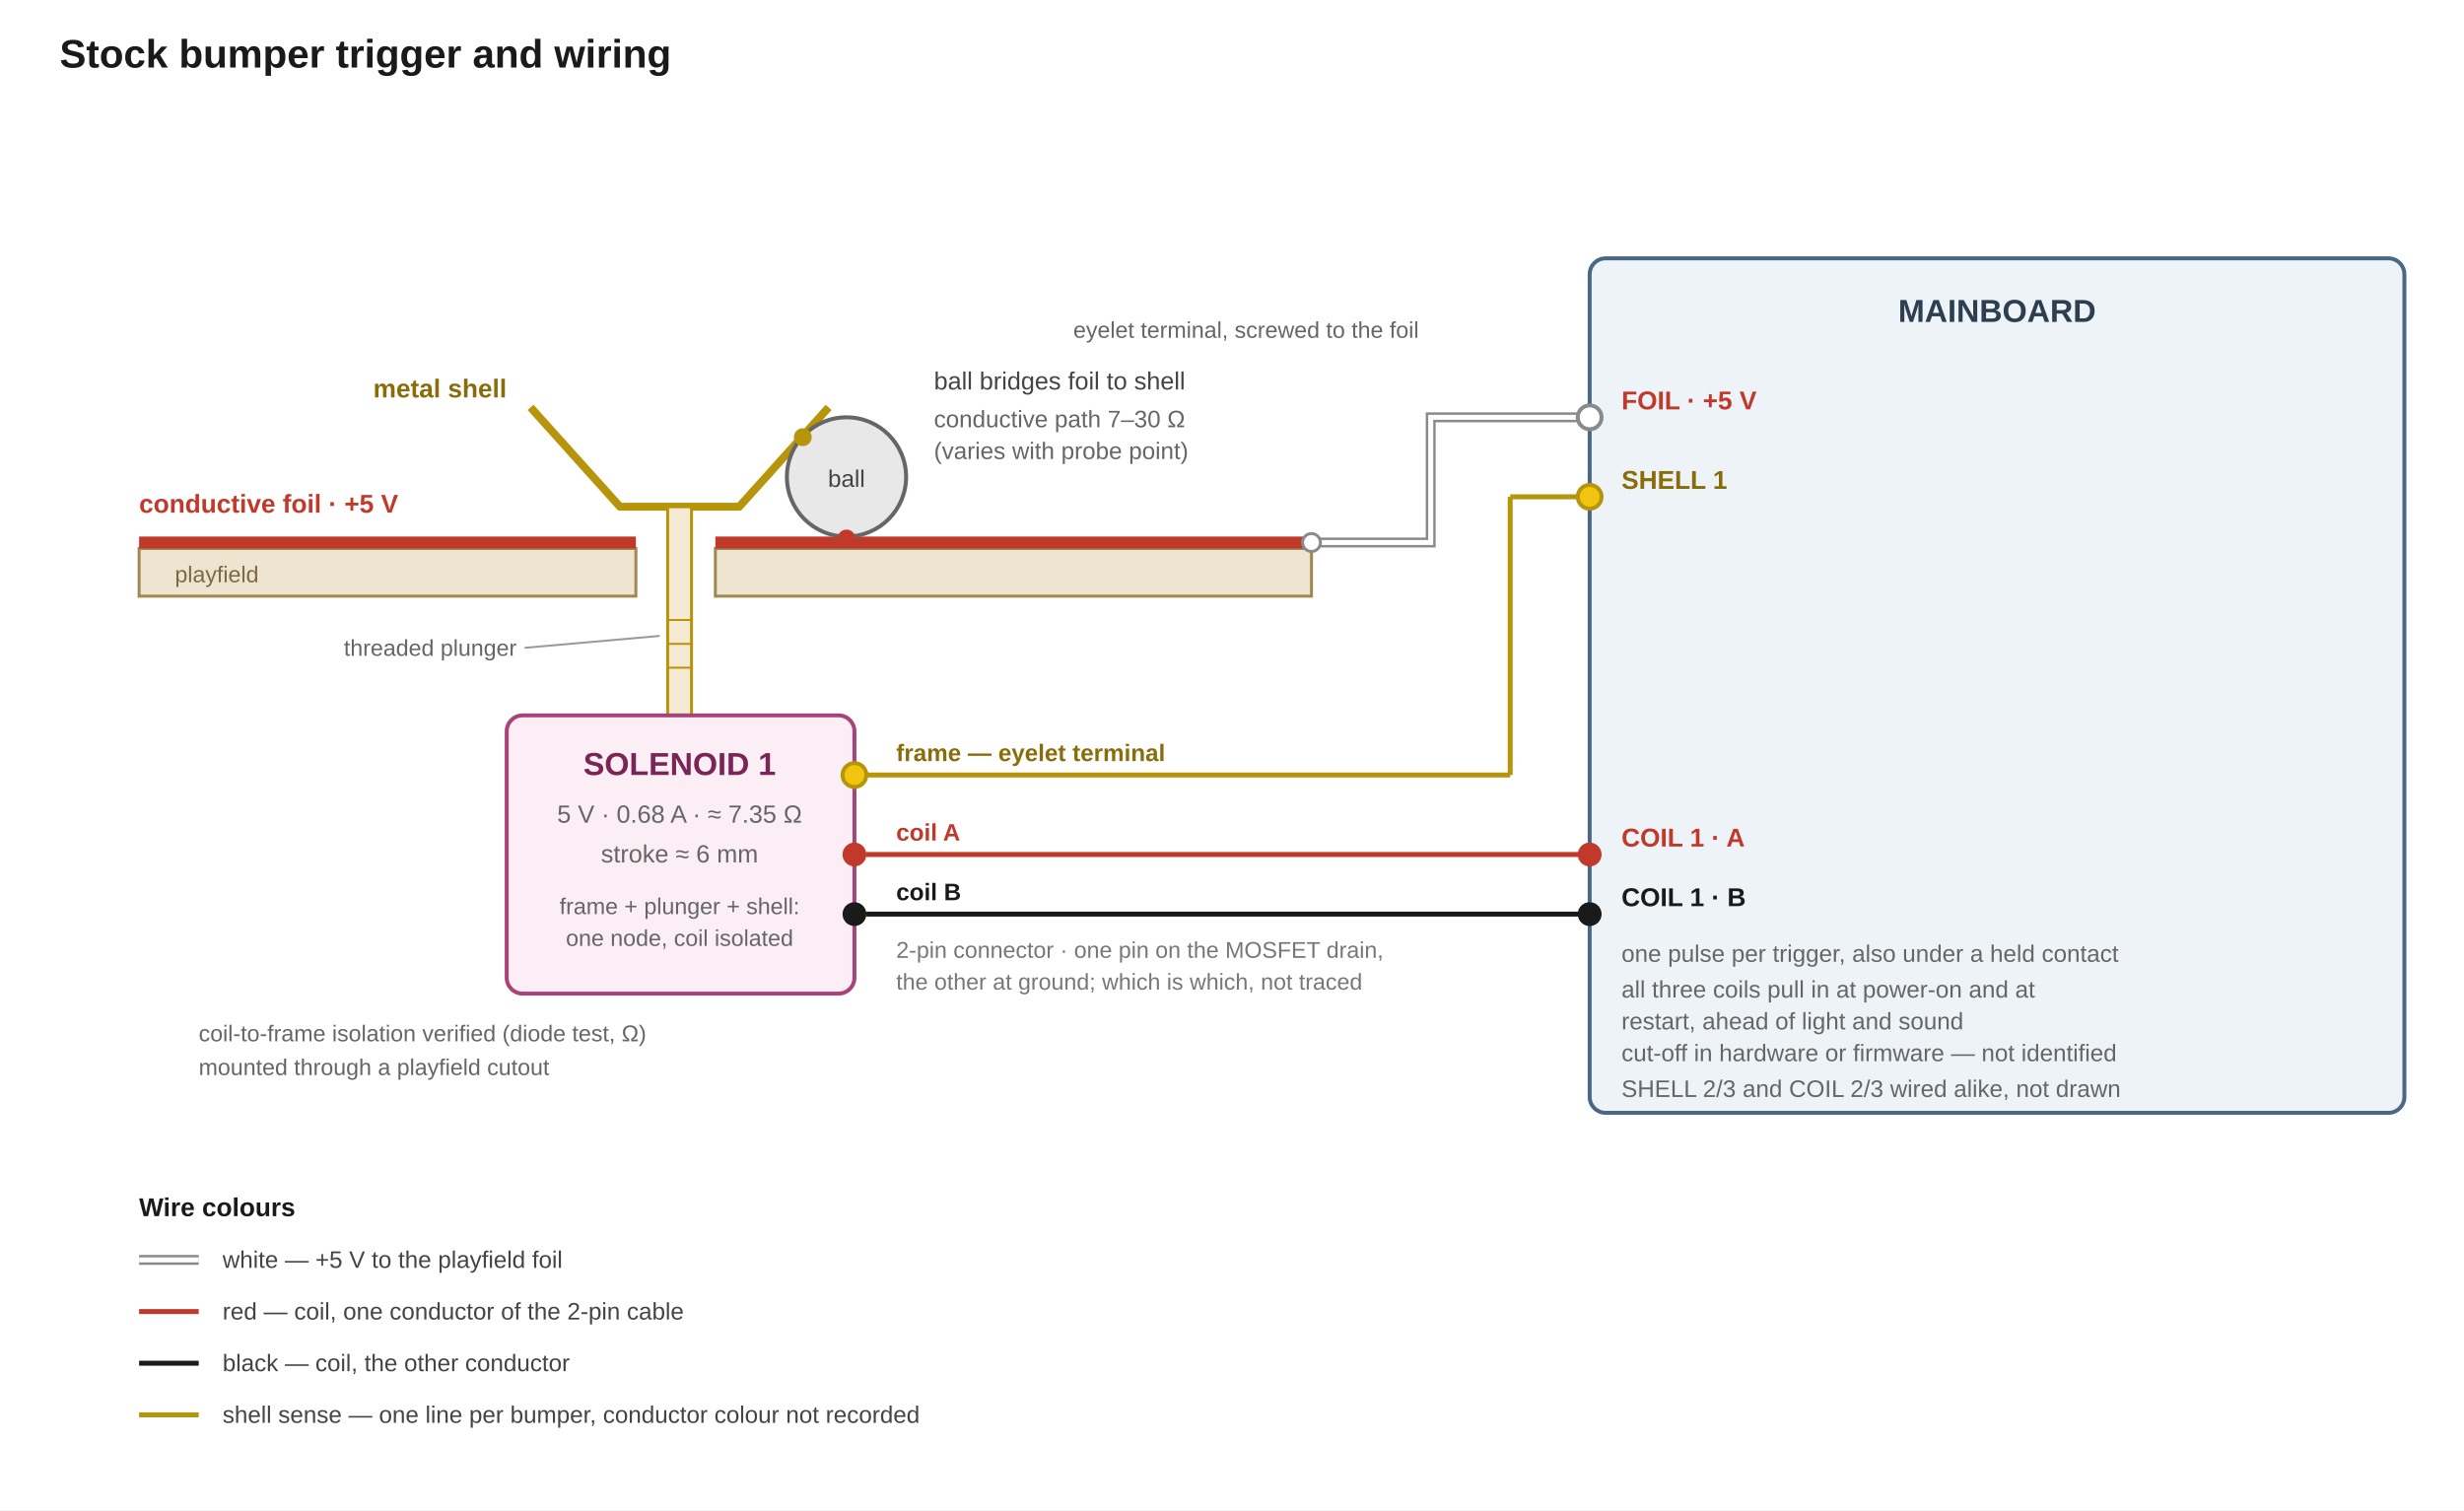
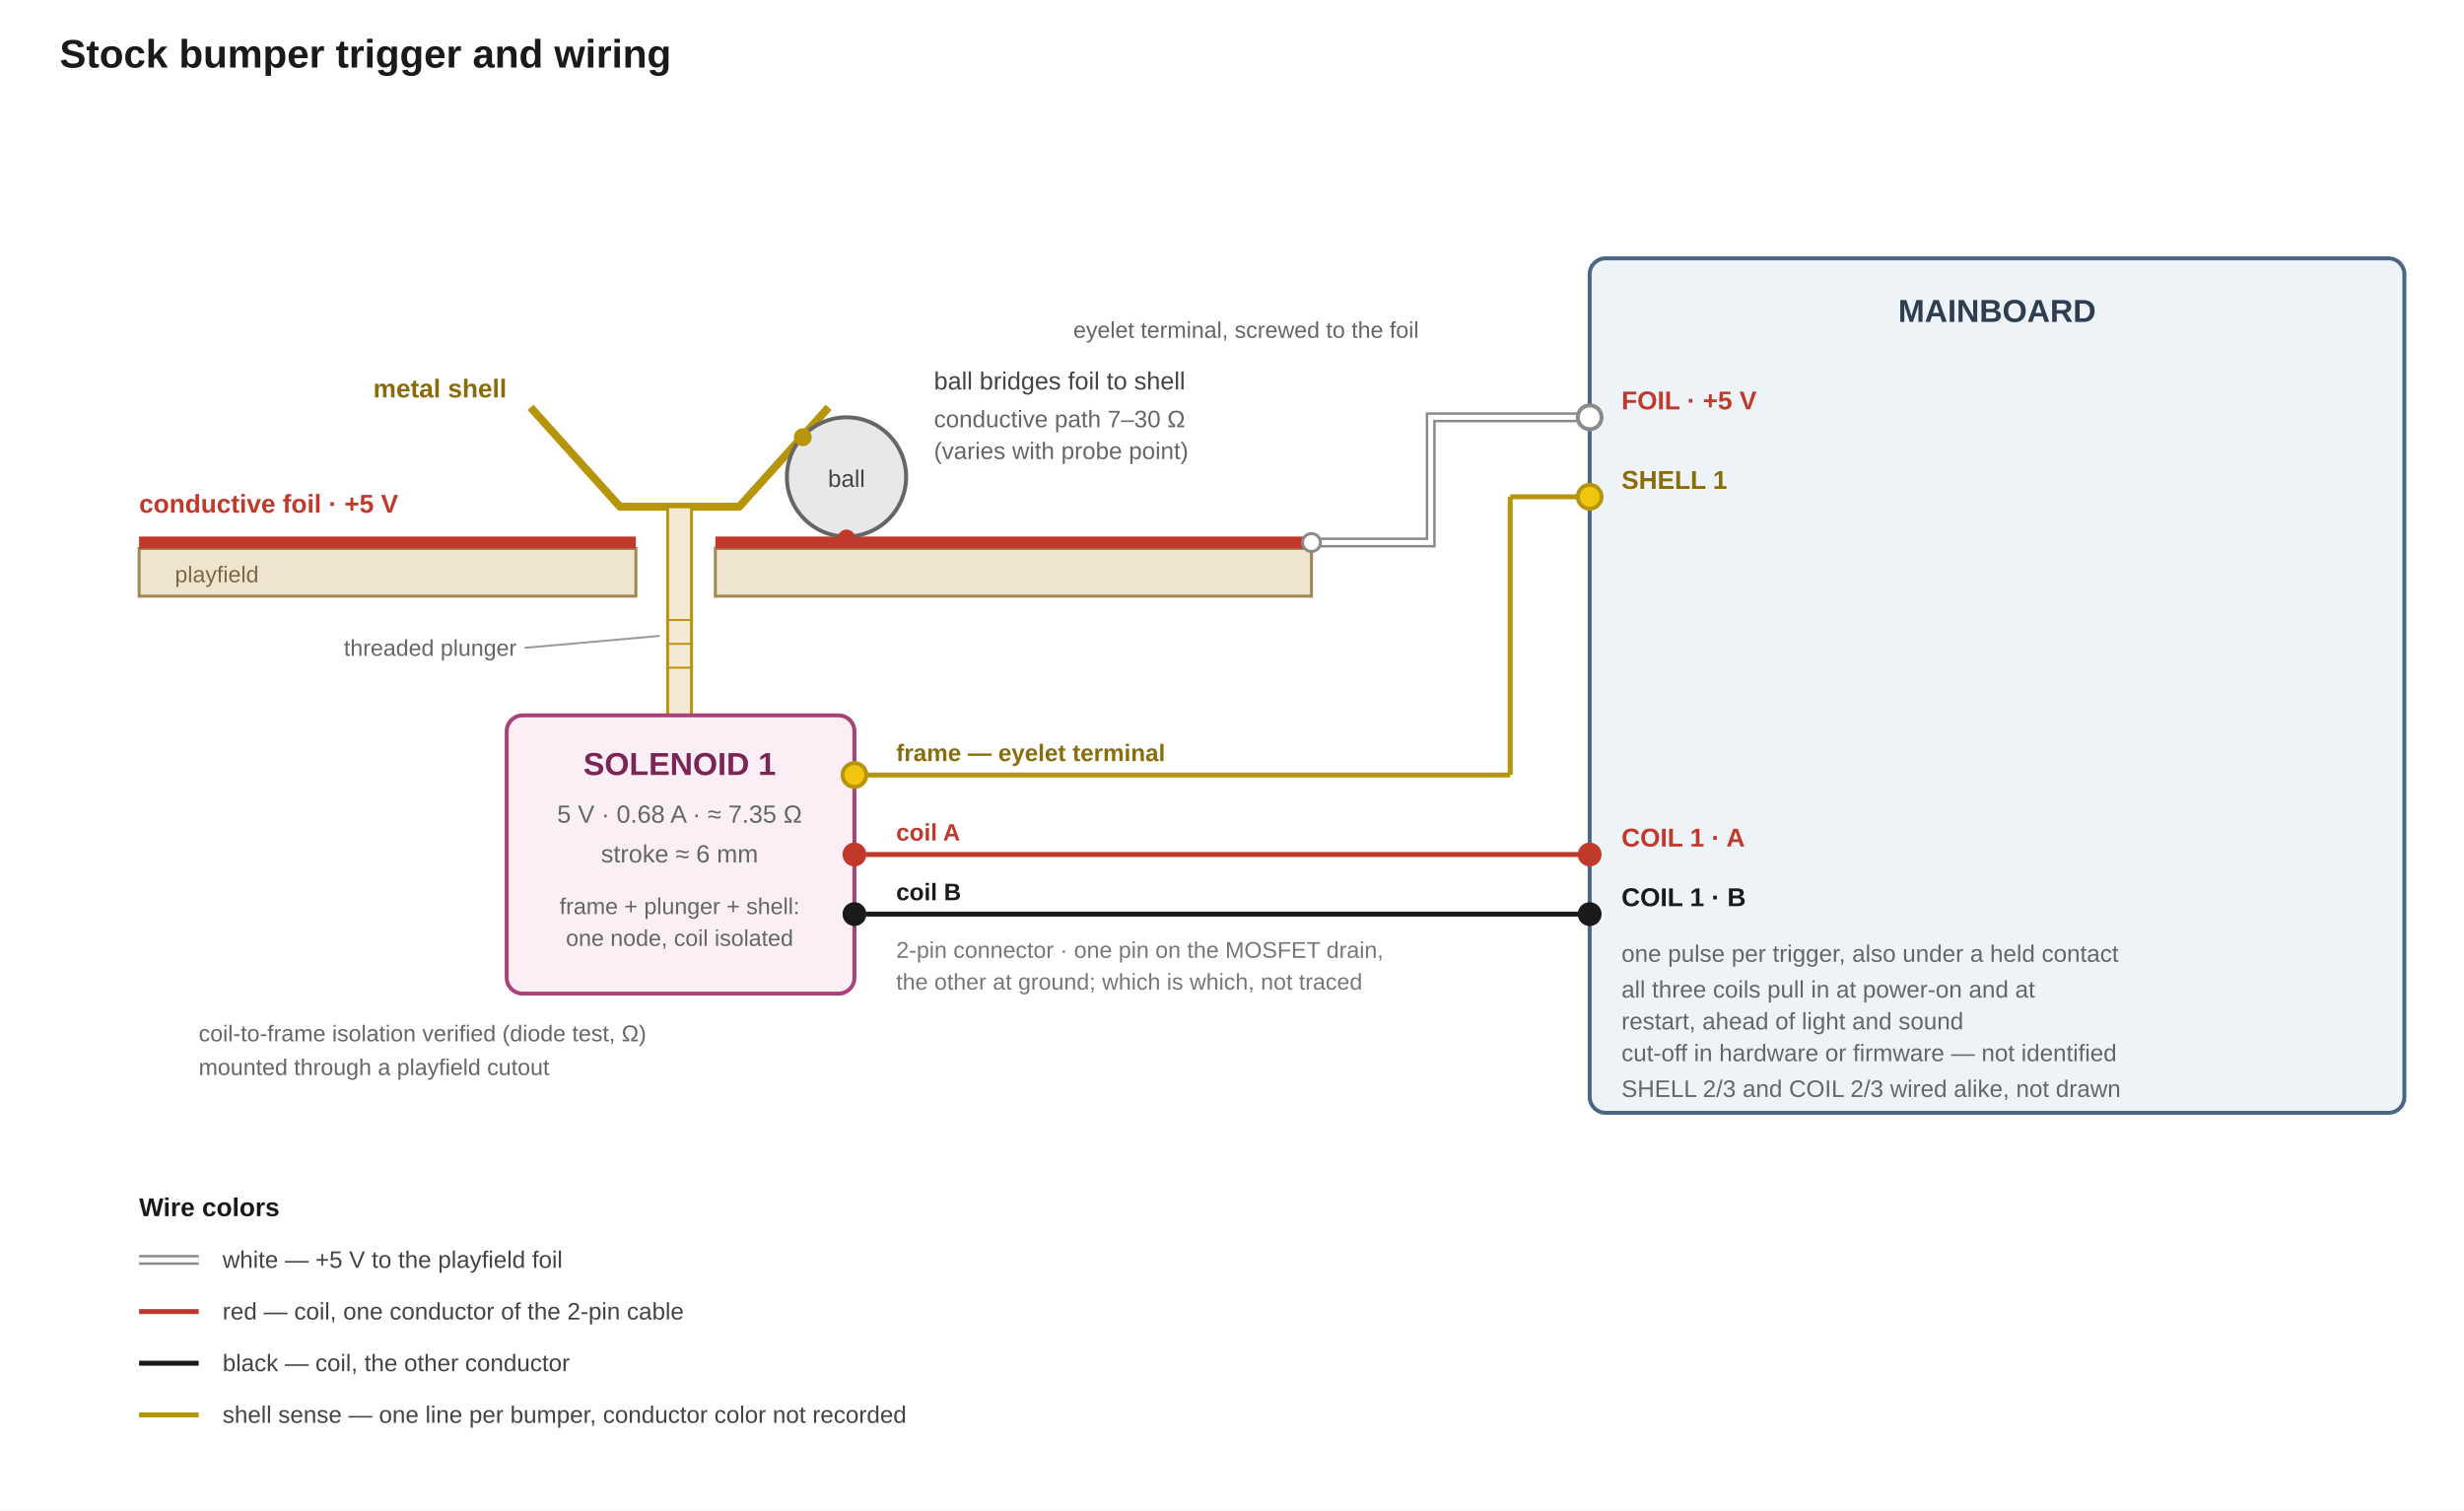
<svg xmlns="http://www.w3.org/2000/svg" viewBox="0 0 1240 760" font-family="Segoe UI, Arial, sans-serif">
  <rect x="0" y="0" width="1240" height="760" fill="#ffffff" />
  <text x="30" y="34" font-size="20" font-weight="700" fill="#1a1a1a">Stock bumper trigger and wiring</text>
  <rect x="70" y="276" width="250" height="24" fill="#efe4cf" stroke="#a08850" stroke-width="1.5" />
  <rect x="360" y="276" width="300" height="24" fill="#efe4cf" stroke="#a08850" stroke-width="1.5" />
  <text x="88" y="293" font-size="11.5" fill="#7a6a4a">playfield</text>
  <rect x="70" y="270" width="250" height="6" fill="#c0392b" />
  <rect x="360" y="270" width="300" height="6" fill="#c0392b" />
  <text x="70" y="258" font-size="13" font-weight="700" fill="#c0392b">conductive foil · +5 V</text>
  <polyline points="267,205 312,255 372,255 417,205" fill="none" stroke="#b7950b" stroke-width="4" stroke-linejoin="round" />
  <text x="255" y="200" font-size="13" font-weight="700" fill="#8a6d0b" text-anchor="end">metal shell</text>
  <rect x="336" y="255" width="12" height="110" fill="#f4ead3" stroke="#b7950b" stroke-width="1.5" />
  <line x1="336" y1="312" x2="348" y2="312" stroke="#b7950b" stroke-width="1" />
  <line x1="336" y1="324" x2="348" y2="324" stroke="#b7950b" stroke-width="1" />
  <line x1="336" y1="336" x2="348" y2="336" stroke="#b7950b" stroke-width="1" />
  <text x="260" y="330" font-size="11.5" fill="#666" text-anchor="end">threaded plunger</text>
  <line x1="264" y1="326" x2="332" y2="320" stroke="#999" stroke-width="1" />
  <circle cx="426" cy="240" r="30" fill="#e8e8e8" stroke="#666" stroke-width="2" />
  <text x="426" y="245" font-size="12" fill="#444" text-anchor="middle">ball</text>
  <circle cx="404" cy="220" r="4.5" fill="#b7950b" />
  <circle cx="426" cy="271" r="4.5" fill="#c0392b" />
  <text x="470" y="196" font-size="12.5" fill="#444">ball bridges foil to shell</text>
  <text x="470" y="215" font-size="12" fill="#666">conductive path 7–30 Ω</text>
  <text x="470" y="231" font-size="12" fill="#666">(varies with probe point)</text>
  <polyline points="660,273 720,273 720,210 800,210" fill="none" stroke="#8a8a8a" stroke-width="5" />
  <polyline points="660,273 720,273 720,210 800,210" fill="none" stroke="#ffffff" stroke-width="2.5" />
  <circle cx="660" cy="273" r="4.5" fill="#ffffff" stroke="#8a8a8a" stroke-width="1.5" />
  <text x="714" y="170" font-size="11.5" fill="#666" text-anchor="end">eyelet terminal, screwed to the foil</text>
  <rect x="255" y="360" width="175" height="140" rx="8" fill="#fbeef5" stroke="#a8437a" stroke-width="2" />
  <text x="342" y="390" font-size="16" font-weight="700" fill="#7a2556" text-anchor="middle">SOLENOID 1</text>
  <text x="342" y="414" font-size="12.5" fill="#666" text-anchor="middle">5 V · 0.68 A · ≈ 7.35 Ω</text>
  <text x="342" y="434" font-size="12.5" fill="#666" text-anchor="middle">stroke ≈ 6 mm</text>
  <text x="342" y="460" font-size="11.5" fill="#666" text-anchor="middle">frame + plunger + shell:</text>
  <text x="342" y="476" font-size="11.5" fill="#666" text-anchor="middle">one node, coil isolated</text>
  <text x="100" y="524" font-size="11.5" fill="#666">coil-to-frame isolation verified (diode test, Ω)</text>
  <text x="100" y="541" font-size="11.5" fill="#666">mounted through a playfield cutout</text>
  <circle cx="430" cy="390" r="6" fill="#f1c40f" stroke="#b7950b" stroke-width="2" />
  <circle cx="430" cy="430" r="6" fill="#c0392b" />
  <circle cx="430" cy="460" r="6" fill="#1a1a1a" />
  <line x1="436" y1="390" x2="760" y2="390" stroke="#b7950b" stroke-width="2.5" />
  <line x1="760" y1="390" x2="760" y2="250" stroke="#b7950b" stroke-width="2.5" />
  <line x1="760" y1="250" x2="800" y2="250" stroke="#b7950b" stroke-width="2.5" />
  <text x="451" y="383" font-size="12" font-weight="700" fill="#8a6d0b">frame — eyelet terminal</text>
  <line x1="436" y1="430" x2="800" y2="430" stroke="#c0392b" stroke-width="2.5" />
  <text x="451" y="423" font-size="12" font-weight="700" fill="#c0392b">coil A</text>
  <line x1="436" y1="460" x2="800" y2="460" stroke="#1a1a1a" stroke-width="2.5" />
  <text x="451" y="453" font-size="12" font-weight="700" fill="#1a1a1a">coil B</text>
  <text x="451" y="482" font-size="11.5" fill="#777">2-pin connector · one pin on the MOSFET drain,</text>
  <text x="451" y="498" font-size="11.5" fill="#777">the other at ground; which is which, not traced</text>
  <rect x="800" y="130" width="410" height="430" rx="8" fill="#eef3f8" stroke="#4a6785" stroke-width="2" />
  <text x="1005" y="162" font-size="16" font-weight="700" fill="#2c3e50" text-anchor="middle">MAINBOARD</text>
  <circle cx="800" cy="210" r="6" fill="#ffffff" stroke="#8a8a8a" stroke-width="2" />
  <text x="816" y="206" font-size="13" font-weight="700" fill="#c0392b">FOIL · +5 V</text>
  <circle cx="800" cy="250" r="6" fill="#f1c40f" stroke="#b7950b" stroke-width="2" />
  <text x="816" y="246" font-size="13" font-weight="700" fill="#8a6d0b">SHELL 1</text>
  <circle cx="800" cy="430" r="6" fill="#c0392b" />
  <text x="816" y="426" font-size="13" font-weight="700" fill="#c0392b">COIL 1 · A</text>
  <circle cx="800" cy="460" r="6" fill="#1a1a1a" />
  <text x="816" y="456" font-size="13" font-weight="700" fill="#1a1a1a">COIL 1 · B</text>
  <text x="816" y="484" font-size="12" fill="#666">one pulse per trigger, also under a held contact</text>
  <text x="816" y="502" font-size="12" fill="#666">all three coils pull in at power-on and at</text>
  <text x="816" y="518" font-size="12" fill="#666">restart, ahead of light and sound</text>
  <text x="816" y="534" font-size="12" fill="#666">cut-off in hardware or firmware — not identified</text>
  <text x="816" y="552" font-size="12" fill="#666">SHELL 2/3 and COIL 2/3 wired alike, not drawn</text>
-   <text x="70" y="612" font-size="13" font-weight="700" fill="#1a1a1a">Wire colours</text>
+   <text x="70" y="612" font-size="13" font-weight="700" fill="#1a1a1a">Wire colors</text>
  <line x1="70" y1="634" x2="100" y2="634" stroke="#8a8a8a" stroke-width="5" />
  <line x1="70" y1="634" x2="100" y2="634" stroke="#ffffff" stroke-width="2.5" />
  <text x="112" y="638" font-size="12" fill="#444">white — +5 V to the playfield foil</text>
  <line x1="70" y1="660" x2="100" y2="660" stroke="#c0392b" stroke-width="2.5" />
  <text x="112" y="664" font-size="12" fill="#444">red — coil, one conductor of the 2-pin cable</text>
  <line x1="70" y1="686" x2="100" y2="686" stroke="#1a1a1a" stroke-width="2.5" />
  <text x="112" y="690" font-size="12" fill="#444">black — coil, the other conductor</text>
  <line x1="70" y1="712" x2="100" y2="712" stroke="#b7950b" stroke-width="2.5" />
-   <text x="112" y="716" font-size="12" fill="#444">shell sense — one line per bumper, conductor colour not recorded</text>
+   <text x="112" y="716" font-size="12" fill="#444">shell sense — one line per bumper, conductor color not recorded</text>
</svg>
